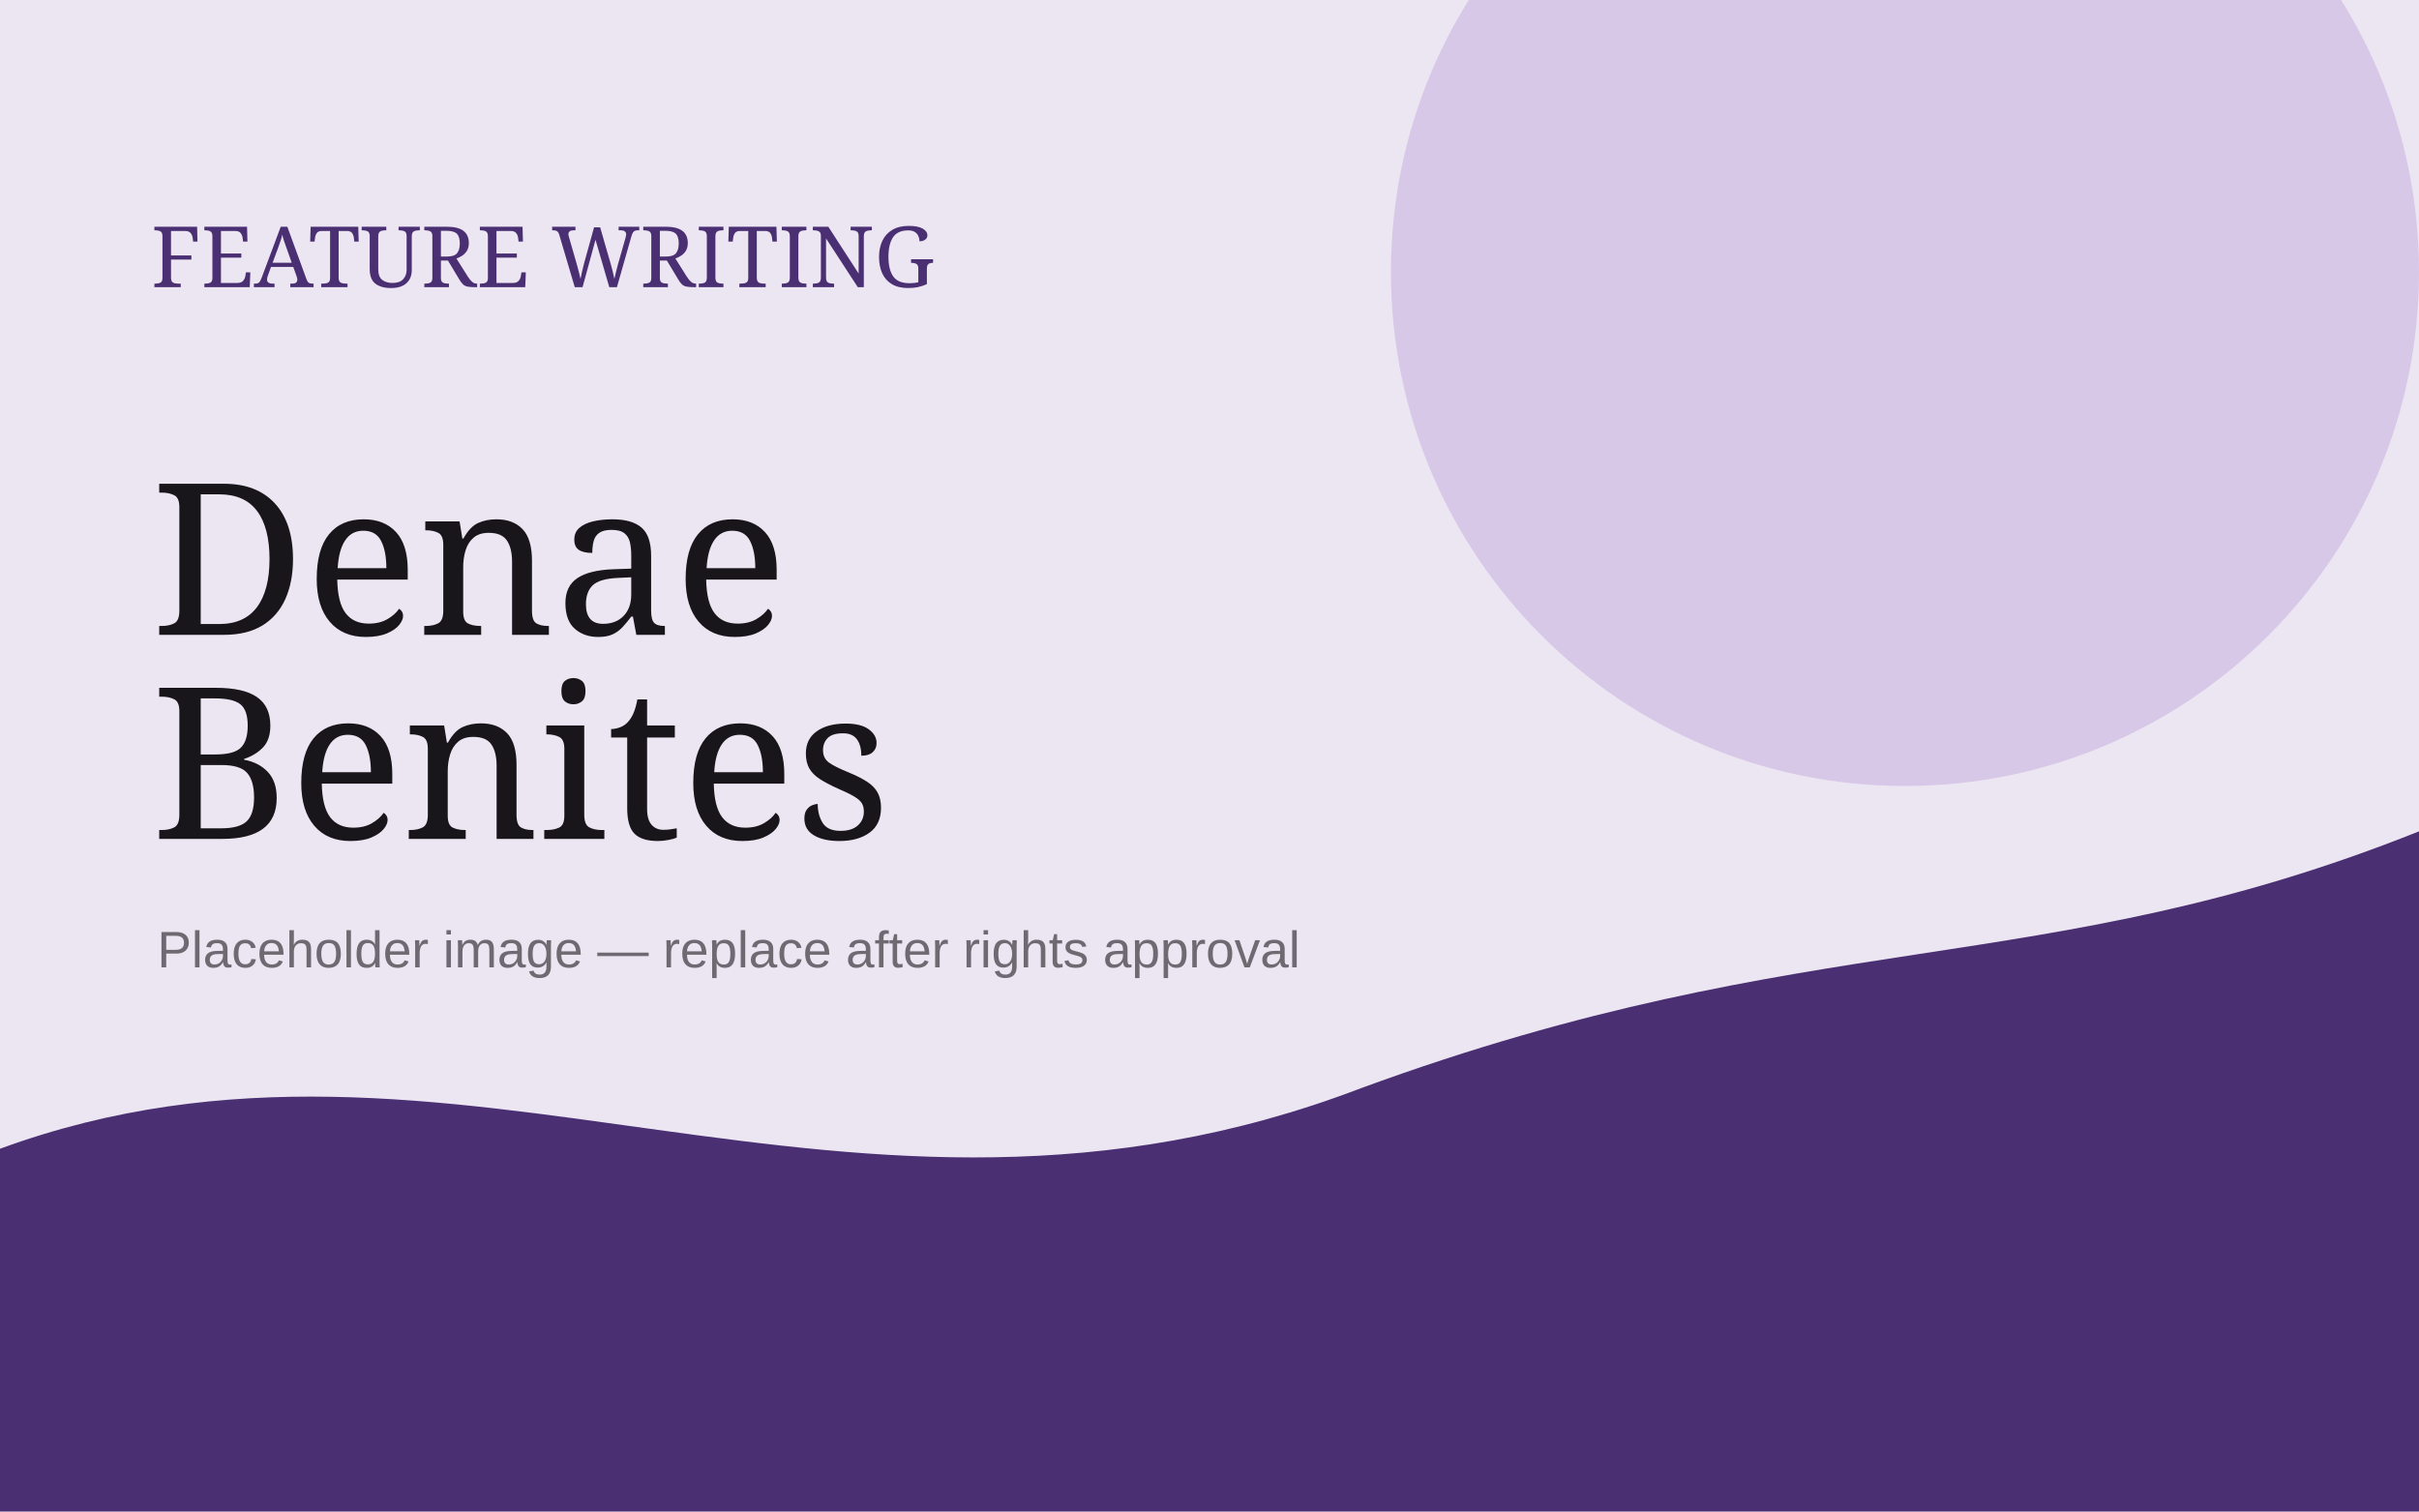
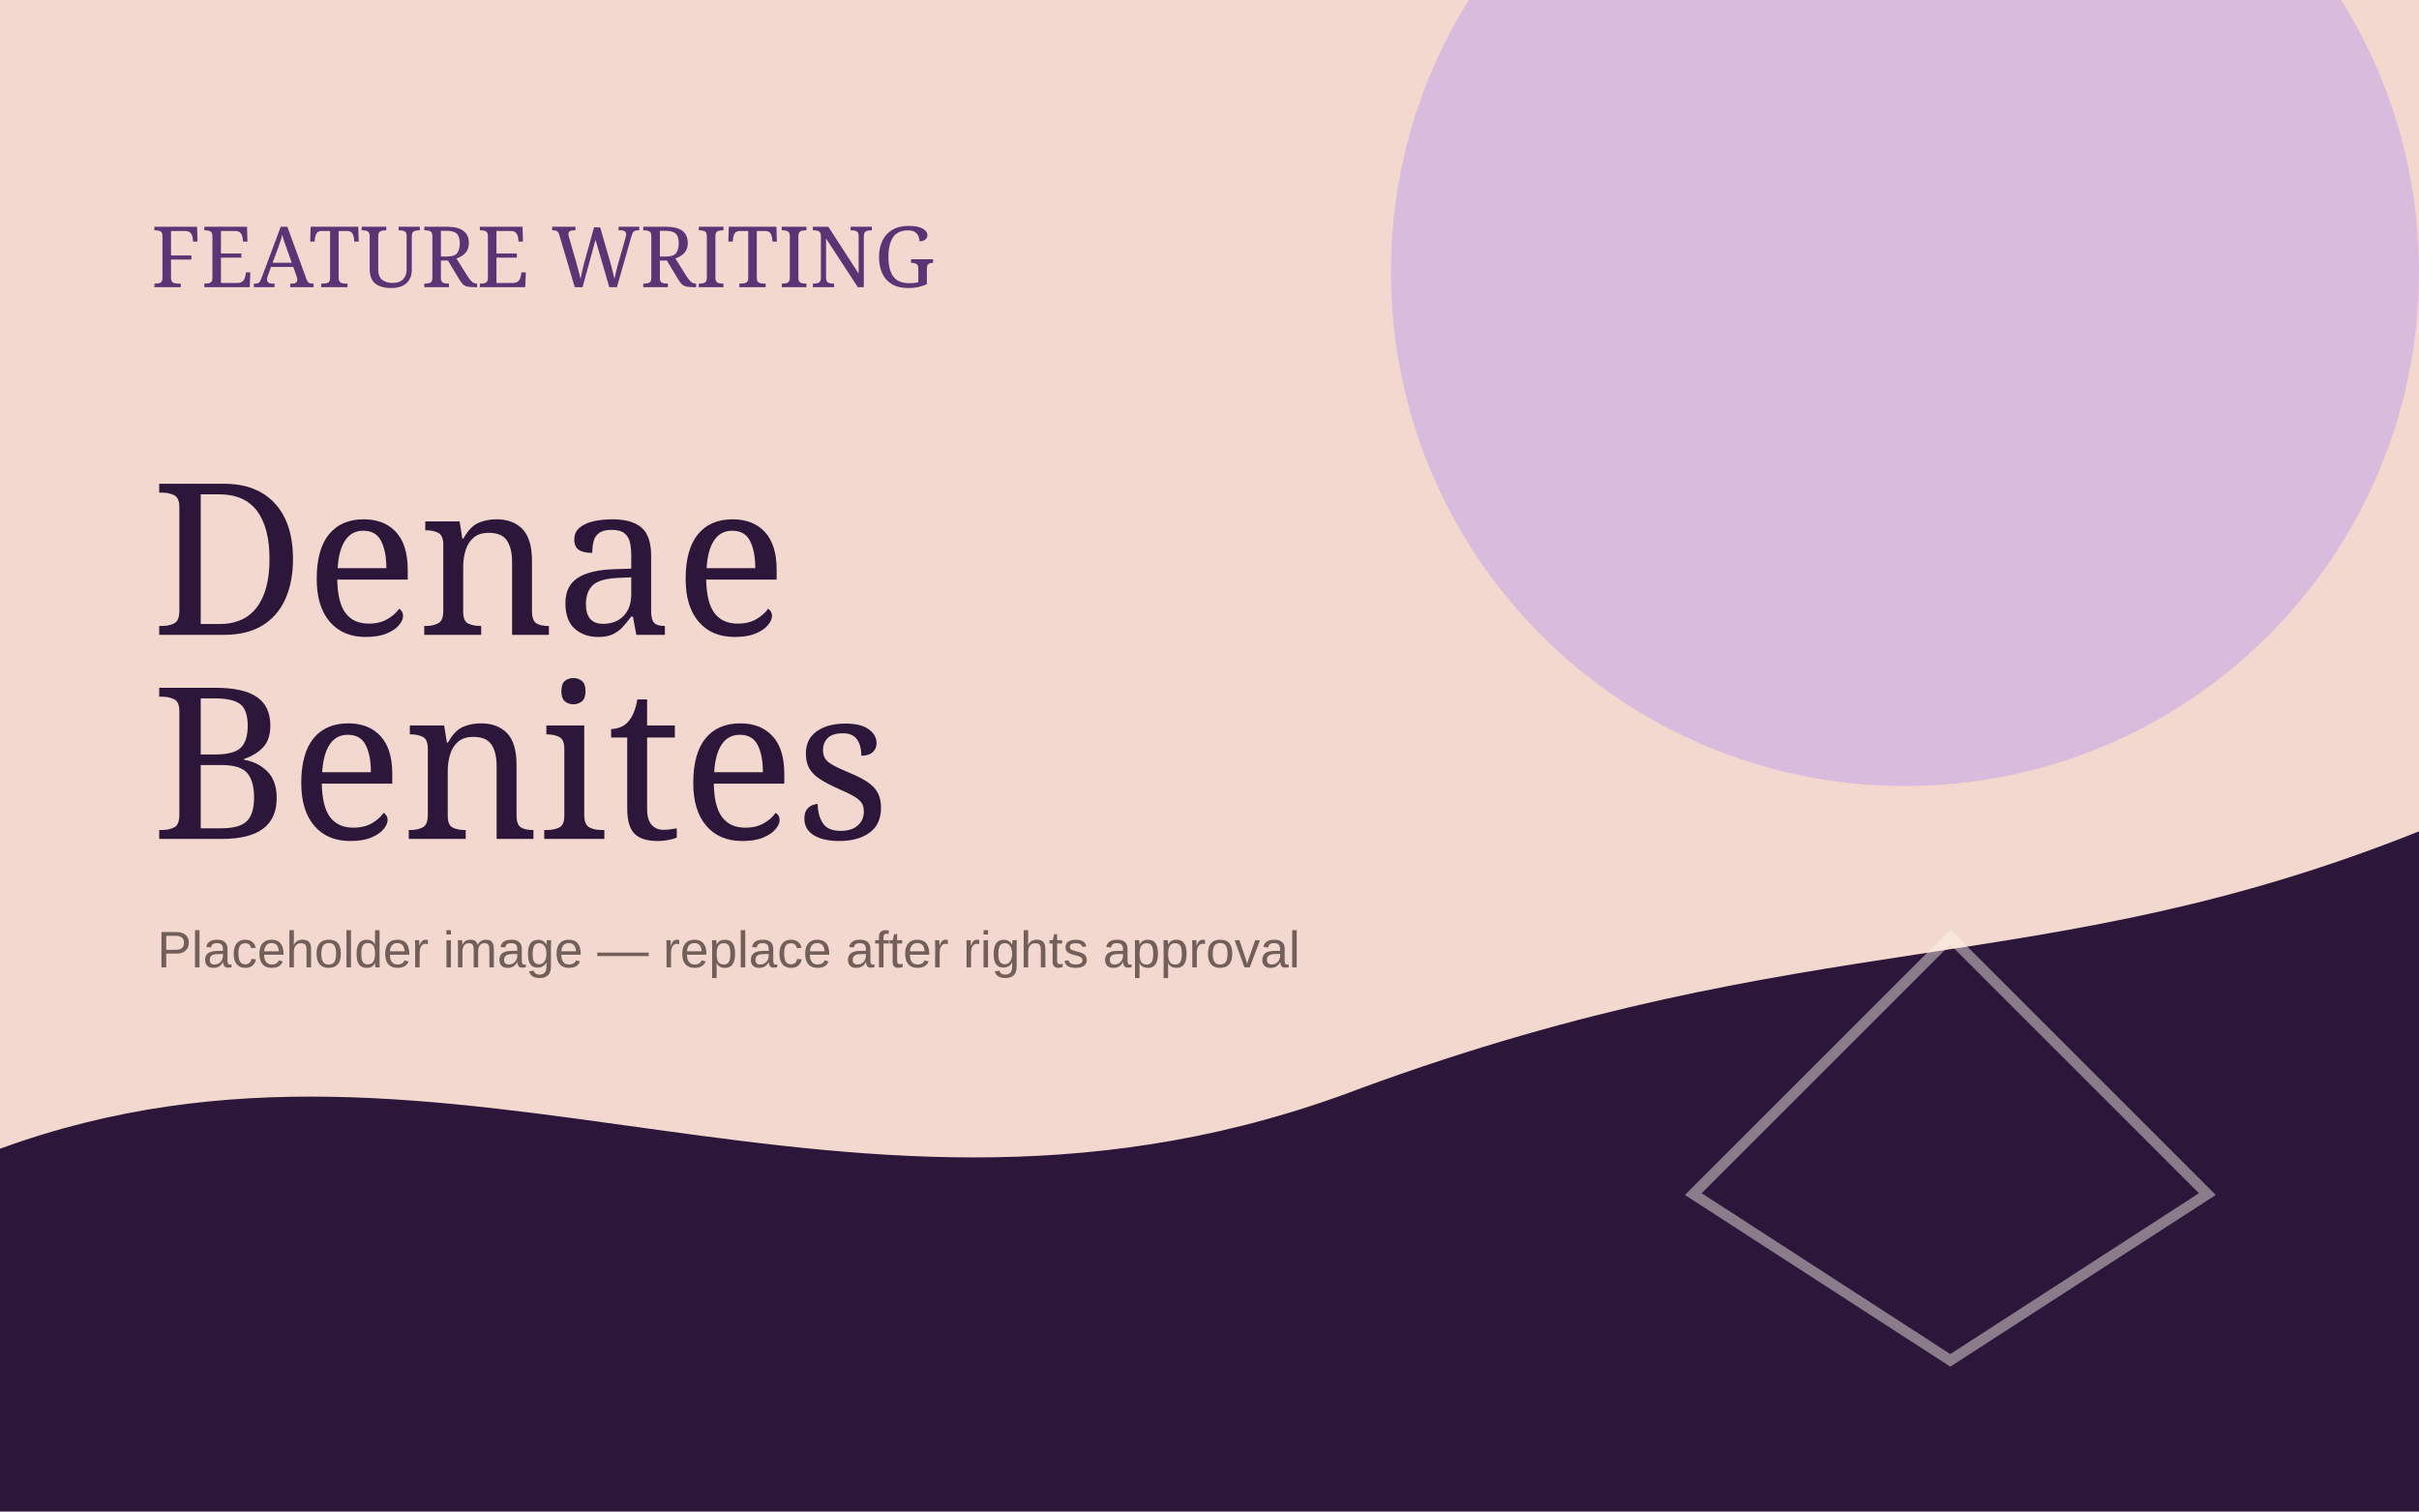
<svg xmlns="http://www.w3.org/2000/svg" viewBox="0 0 1600 1000">
-   <rect width="1600" height="1000" fill="#ece6f3" />
-   <circle cx="1260" cy="180" r="340" fill="#d7c8e8" />
-   <path d="M0 760 C300 650 560 850 900 720 C1200 610 1350 650 1600 550 V1000 H0Z" fill="#4a2f72" />
-   <text x="100" y="190" font-family="Georgia,serif" font-size="56" fill="#4a2f72">FEATURE WRITING</text>
-   <text x="100" y="420" font-family="Georgia,serif" font-size="140" fill="#18161b">Denae</text>
-   <text x="100" y="555" font-family="Georgia,serif" font-size="140" fill="#18161b">Benites</text>
-   <text x="104" y="640" font-family="Arial,sans-serif" font-size="34" fill="#6f6a72">Placeholder image — replace after rights approval</text>
+   <rect width="1600" height="1000" fill="#F3D8CF" />
+   <circle cx="1260" cy="180" r="340" fill="#D9BBDD" />
+   <path d="M0 760 C300 650 560 850 900 720 C1200 610 1350 650 1600 550 V1000 H0Z" fill="#2C173A" />
+   <path d="M1120 790 1290 620 1460 790 1290 900Z" fill="none" stroke="#FFF7ED" stroke-width="7" opacity=".45" />
+   <text x="100" y="190" font-family="Georgia,serif" font-size="56" fill="#5A3474">FEATURE WRITING</text>
+   <text x="100" y="420" font-family="Georgia,serif" font-size="140" fill="#2C173A">Denae</text>
+   <text x="100" y="555" font-family="Georgia,serif" font-size="140" fill="#2C173A">Benites</text>
+   <text x="104" y="640" font-family="Arial,sans-serif" font-size="34" fill="#735F59">Placeholder image — replace after rights approval</text>
</svg>
